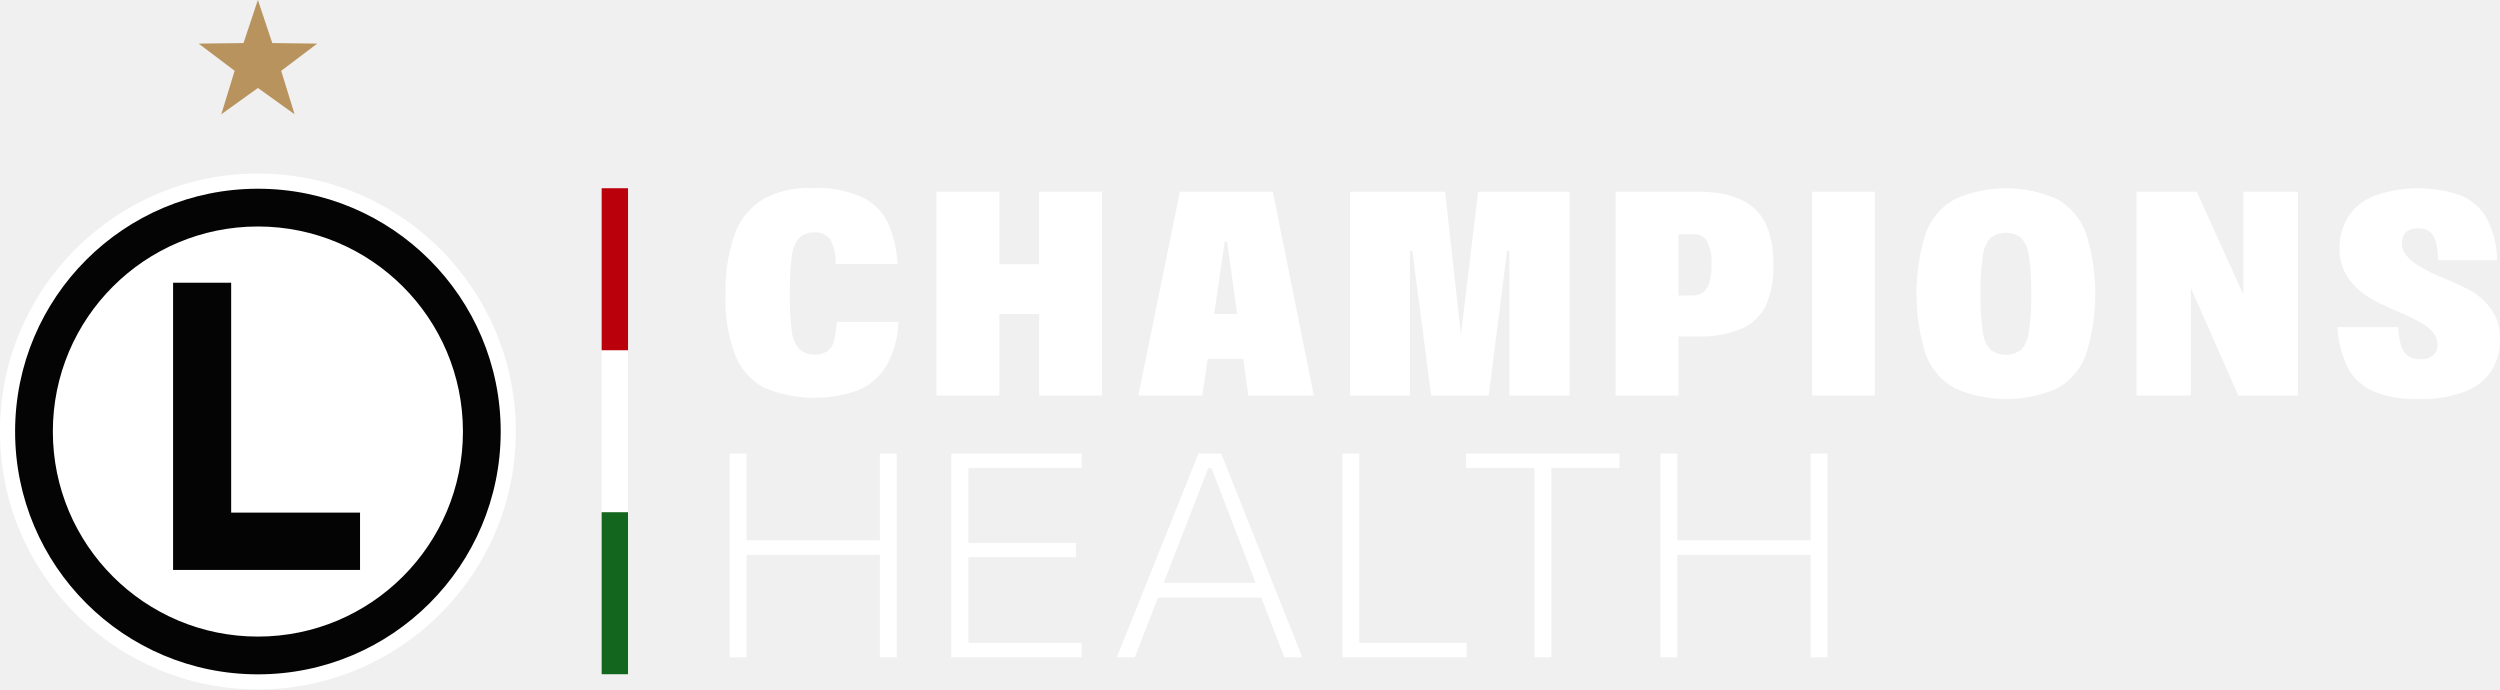
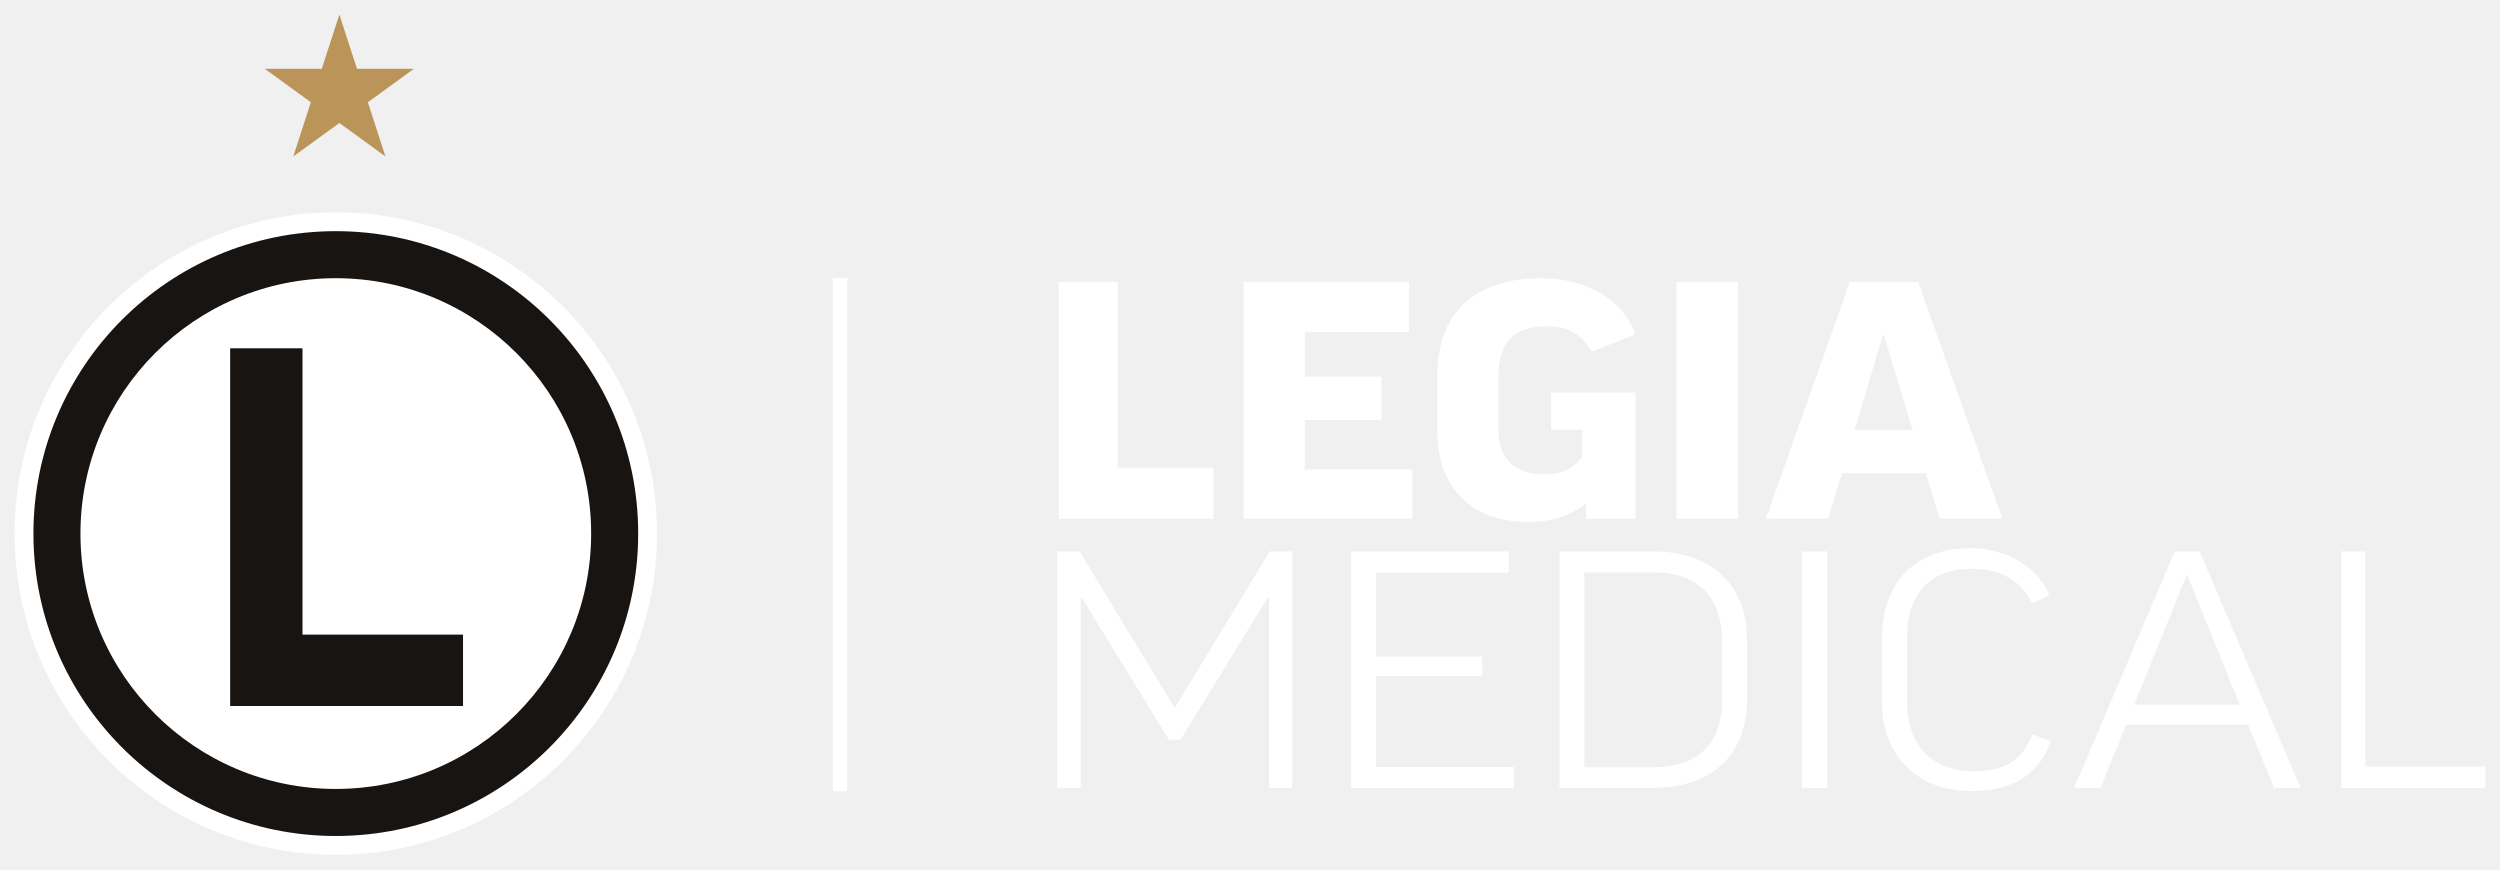
- <svg xmlns="http://www.w3.org/2000/svg" width="240.543" height="66.334" viewBox="0 0 240.543 66.334">
-   <defs>
-     <clipPath id="clip-path">
-       <rect id="Rectangle_14" data-name="Rectangle 14" width="240.543" height="66.334" fill="none" />
-     </clipPath>
-   </defs>
-   <g id="Group_6" data-name="Group 6" transform="translate(0 -0.004)">
-     <g id="Group_5" data-name="Group 5" transform="translate(0 0.004)" clip-path="url(#clip-path)">
-       <path id="Path_1" data-name="Path 1" d="M24.814,252.131a24.817,24.817,0,1,0,24.816,24.818,24.817,24.817,0,0,0-24.816-24.818" transform="translate(0 -235.431)" fill="#fff" />
-       <path id="Path_2" data-name="Path 2" d="M45.322,274.1a23.362,23.362,0,1,0,23.362,23.363A23.362,23.362,0,0,0,45.322,274.1m0,43.091a19.729,19.729,0,1,1,19.728-19.729,19.728,19.728,0,0,1-19.728,19.729" transform="translate(-20.507 -255.941)" fill="#040405" />
-       <path id="Path_3" data-name="Path 3" d="M257.021,410.706h-5.588V438.34h17.988v-5.515h-12.4Z" transform="translate(-234.779 -383.503)" fill="#040405" />
-       <path id="Path_4" data-name="Path 4" d="M294.228,0l-1.382,4.147-4.32.053,3.466,2.614L290.708,11l3.524-2.531L297.76,11l-1.289-4.18L299.935,4.2l-4.321-.053Z" transform="translate(-269.415 -0.004)" fill="#b9935d" />
-       <rect id="Rectangle_12" data-name="Rectangle 12" width="2.536" height="15.587" transform="translate(57.89 33.699)" fill="#fff" />
-       <path id="Path_5" data-name="Path 5" d="M876.527,273.444v15.587H873.99V273.444" transform="translate(-816.1 -255.333)" fill="#ba000a" />
-       <path id="Path_6" data-name="Path 6" d="M873.99,759.674V744.087h2.536v15.587" transform="translate(-816.1 -694.802)" fill="#13661e" />
-       <path id="Path_7" data-name="Path 7" d="M1057.654,292.214a6.109,6.109,0,0,1-2.768-3.166,15.069,15.069,0,0,1-.908-5.73,16.423,16.423,0,0,1,.88-5.855,6.482,6.482,0,0,1,2.711-3.362,9.124,9.124,0,0,1,4.726-1.093,10.884,10.884,0,0,1,4.783.868,5.272,5.272,0,0,1,2.512,2.479,11.091,11.091,0,0,1,.937,3.964h-5.961a4.586,4.586,0,0,0-.525-2.367,1.735,1.735,0,0,0-1.519-.658,1.952,1.952,0,0,0-1.476.532,3.241,3.241,0,0,0-.7,1.779,26.336,26.336,0,0,0-.185,3.6,25.4,25.4,0,0,0,.185,3.544,3.128,3.128,0,0,0,.71,1.751,2.038,2.038,0,0,0,1.519.532,1.932,1.932,0,0,0,1.263-.364,1.826,1.826,0,0,0,.6-1.023,11.916,11.916,0,0,0,.241-1.751h5.932a9.294,9.294,0,0,1-1.135,4.188,5.762,5.762,0,0,1-2.682,2.367,12.421,12.421,0,0,1-9.14-.238" transform="translate(-984.166 -254.926)" fill="#ffffff" />
-       <path id="Path_8" data-name="Path 8" d="M1360.38,278.505h6.046v19.611h-6.046Zm5.535,6.976h4.8v4.791h-4.8Zm4.343-6.976h6.046v19.611h-6.046Z" transform="translate(-1270.273 -260.058)" fill="#ffffff" />
-       <path id="Path_9" data-name="Path 9" d="M1657.5,278.505h8.941l3.946,19.611h-6.3l-2.044-14.821h-.227l-2.157,14.821H1653.5Zm2.555,11.767h3.747l.312,4.315h-4.371Z" transform="translate(-1543.974 -260.058)" fill="#ffffff" />
-       <path id="Path_10" data-name="Path 10" d="M1961.18,278.505h9.14l1.76,15.857h-.483l1.9-15.857h8.8v19.611h-5.791V284.192h-.227l-1.76,13.924h-5.535l-1.816-13.924h-.227v13.924h-5.762Z" transform="translate(-1831.278 -260.058)" fill="#ffffff" />
-       <path id="Path_11" data-name="Path 11" d="M2346.852,278.505h7.948q3.661,0,5.45,1.653t1.788,5.379a9.281,9.281,0,0,1-.681,3.825,4.642,4.642,0,0,1-2.3,2.283,9.894,9.894,0,0,1-4.285.784h-2.214v-3.922l1.788-.028a1.7,1.7,0,0,0,.937-.294,1.761,1.761,0,0,0,.582-.91,5.715,5.715,0,0,0,.213-1.737,4.6,4.6,0,0,0-.411-2.255,1.4,1.4,0,0,0-1.292-.687H2352.9v15.521h-6.046Z" transform="translate(-2191.405 -260.058)" fill="#ffffff" />
-       <rect id="Rectangle_13" data-name="Rectangle 13" width="6.046" height="19.611" transform="translate(174.351 18.447)" fill="#ffffff" />
-       <path id="Path_12" data-name="Path 12" d="M2787.641,292.678a6.187,6.187,0,0,1-2.8-3.25,19.53,19.53,0,0,1,0-11.683,6.254,6.254,0,0,1,2.8-3.264,12.033,12.033,0,0,1,9.835,0,6.273,6.273,0,0,1,2.782,3.264,19.571,19.571,0,0,1,0,11.7,6.136,6.136,0,0,1-2.782,3.25,12.257,12.257,0,0,1-9.835-.014m6.372-3.7a3.047,3.047,0,0,0,.752-1.723,21.939,21.939,0,0,0,.227-3.656,22.181,22.181,0,0,0-.227-3.684,3.046,3.046,0,0,0-.752-1.723,2.5,2.5,0,0,0-2.938,0,3.107,3.107,0,0,0-.738,1.723,22.165,22.165,0,0,0-.227,3.684,21.923,21.923,0,0,0,.227,3.656,3.107,3.107,0,0,0,.738,1.723,2.5,2.5,0,0,0,2.938,0" transform="translate(-2599.552 -255.32)" fill="#ffffff" />
-       <path id="Path_13" data-name="Path 13" d="M3103.63,278.505h5.79l6.529,14.4-2.044.028V278.505h5.251v19.611h-5.733l-6.557-14.849,1.986.028v14.821h-5.222Z" transform="translate(-2898.056 -260.058)" fill="#ffffff" />
-       <path id="Path_14" data-name="Path 14" d="M3398.988,293a5.038,5.038,0,0,1-2.5-2.227,9.868,9.868,0,0,1-1.036-3.978h5.847a7.478,7.478,0,0,0,.256,1.723,1.969,1.969,0,0,0,.638,1.009,1.886,1.886,0,0,0,1.207.35,1.808,1.808,0,0,0,1.277-.378,1.381,1.381,0,0,0,.4-1.051,1.732,1.732,0,0,0-.412-1.121,3.9,3.9,0,0,0-1.05-.883q-.639-.378-1.774-.91a27.663,27.663,0,0,1-3.122-1.457,6.935,6.935,0,0,1-2.157-1.906,4.79,4.79,0,0,1-.908-2.97,5.722,5.722,0,0,1,.738-2.871,5.236,5.236,0,0,1,2.427-2.1,12.554,12.554,0,0,1,8.458-.126,5.112,5.112,0,0,1,2.526,2.2,8.769,8.769,0,0,1,1.007,4.048h-5.677a6.89,6.89,0,0,0-.241-1.863,1.733,1.733,0,0,0-.6-.925,1.905,1.905,0,0,0-1.093-.266,1.884,1.884,0,0,0-.936.2,1.037,1.037,0,0,0-.469.518,1.85,1.85,0,0,0-.128.686,1.821,1.821,0,0,0,.44,1.219,4.7,4.7,0,0,0,1.078.924,17.209,17.209,0,0,0,1.831.967,31.5,31.5,0,0,1,3.066,1.373,6.471,6.471,0,0,1,2.114,1.807,4.754,4.754,0,0,1,.894,2.984,5.682,5.682,0,0,1-.738,2.9,5.2,5.2,0,0,1-2.483,2.059,11.478,11.478,0,0,1-4.641.784,10.811,10.811,0,0,1-4.244-.715" transform="translate(-3170.551 -255.32)" fill="#ffffff" />
-       <path id="Path_15" data-name="Path 15" d="M1060.037,658.806h1.618v19.611h-1.618Zm1.221,8.349h13.6v1.4h-13.6Zm13.227-8.349h1.618v19.611h-1.618Z" transform="translate(-989.824 -615.169)" fill="#ffffff" />
-       <path id="Path_16" data-name="Path 16" d="M1381.861,658.806h12.546v1.4h-10.9v7.2h10.36v1.373h-10.36v8.237h10.9v1.4h-12.546Z" transform="translate(-1290.331 -615.169)" fill="#ffffff" />
-       <path id="Path_17" data-name="Path 17" d="M1630.128,658.806h2.186l7.806,19.611h-1.732l-7.011-18.211h-.312L1624,678.417h-1.731Zm-4.371,12.439h10.871l.2,1.429h-11.3Z" transform="translate(-1514.813 -615.169)" fill="#ffffff" />
-       <path id="Path_18" data-name="Path 18" d="M1950.095,658.806h1.618v18.211h10.332v1.4h-11.95Z" transform="translate(-1820.927 -615.169)" fill="#ffffff" />
-       <path id="Path_19" data-name="Path 19" d="M2136.237,660.206h-6.585v-1.4h14.76v1.4h-6.557v18.211h-1.618Z" transform="translate(-1988.591 -615.169)" fill="#ffffff" />
-       <path id="Path_20" data-name="Path 20" d="M2412.052,658.806h1.618v19.611h-1.618Zm1.22,8.349h13.6v1.4h-13.6Zm13.227-8.349h1.618v19.611H2426.5Z" transform="translate(-2252.286 -615.169)" fill="#ffffff" />
-     </g>
-   </g>
+ <svg xmlns="http://www.w3.org/2000/svg" viewBox="199.87 133.07 1027.72 357.40">
+   <path fill-rule="nonzero" fill="#FFFFFF" d="M 659.367 248.953 L 659.367 325.359 L 698.762 325.359 L 698.762 346.32 L 635.137 346.32 L 635.137 248.953 Z M 659.367 248.953 " />
+   <path fill-rule="nonzero" fill="#FFFFFF" d="M 779.094 248.953 L 779.094 269.613 L 736.281 269.613 L 736.281 287.898 L 767.797 287.898 L 767.797 305.738 L 736.281 305.738 L 736.281 326.102 L 780.434 326.102 L 780.434 346.32 L 711.012 346.32 L 711.012 248.953 Z M 779.094 248.953 " />
+   <path fill-rule="nonzero" fill="#FFFFFF" d="M 872.152 270.508 L 854.312 277.645 C 850.004 270.211 844.059 267.238 835.883 267.238 C 822.055 267.238 815.812 273.926 815.812 287.898 L 815.812 309.305 C 815.812 322.09 822.801 328.035 834.84 328.035 C 841.828 328.035 846.438 325.953 850.301 320.902 L 850.301 309.75 L 837.516 309.75 L 837.516 294.441 L 872.152 294.441 L 872.152 346.32 L 851.938 346.32 L 851.938 340.078 C 845.246 345.133 837.367 347.66 828.301 347.66 C 805.852 347.66 790.691 334.875 790.691 309.75 L 790.691 287.75 C 790.691 263.223 804.367 247.465 833.5 247.465 C 852.828 247.465 867.543 256.98 872.152 270.508 " />
+   <path fill-rule="nonzero" fill="#FFFFFF" d="M 914.34 346.32 L 889.07 346.32 L 889.07 248.953 L 914.34 248.953 Z M 914.34 346.32 " />
+   <path fill-rule="nonzero" fill="#FFFFFF" d="M 962.238 309.898 L 986.168 309.898 L 974.277 270.656 L 973.98 270.656 Z M 951.387 346.32 L 925.816 346.32 L 960.305 248.953 L 988.398 248.953 L 1023.035 346.32 L 997.32 346.32 L 991.523 327.59 L 957.035 327.59 Z M 951.387 346.32 " />
+   <path fill-rule="nonzero" fill="#FFFFFF" d="M 542.203 247.434 L 542.203 458.301 L 548.184 458.301 L 548.184 247.434 Z M 542.203 247.434 " />
+   <path fill-rule="nonzero" fill="#FFFFFF" d="M 731.086 359.742 L 731.086 456.965 L 721.57 456.965 L 721.57 378.324 L 721.273 378.324 L 685.152 437.191 L 680.395 437.191 L 644.418 378.477 L 644.121 378.477 L 644.121 456.965 L 634.461 456.965 L 634.461 359.742 L 643.676 359.742 L 682.773 424.109 L 721.867 359.742 Z M 731.086 359.742 " />
+   <path fill-rule="nonzero" fill="#FFFFFF" d="M 820.102 359.742 L 820.102 368.516 L 765.547 368.516 L 765.547 403.004 L 809.25 403.004 L 809.25 411.031 L 765.547 411.031 L 765.547 448.34 L 822.184 448.34 L 822.184 456.965 L 755.289 456.965 L 755.289 359.742 Z M 820.102 359.742 " />
+   <path fill-rule="nonzero" fill="#FFFFFF" d="M 879.266 368.367 L 851.172 368.367 L 851.172 448.488 L 879.266 448.488 C 897.848 448.488 907.809 438.828 907.809 420.543 L 907.809 396.906 C 907.809 378.473 897.996 368.367 879.266 368.367 M 879.266 359.742 C 903.941 359.742 918.062 373.867 918.062 396.461 L 918.062 420.691 C 918.062 442.988 903.941 456.965 879.266 456.965 L 840.914 456.965 L 840.914 359.742 Z M 879.266 359.742 " />
+   <path fill-rule="nonzero" fill="#FFFFFF" d="M 951.051 456.965 L 940.645 456.965 L 940.645 359.742 L 951.051 359.742 Z M 951.051 456.965 " />
+   <path fill-rule="nonzero" fill="#FFFFFF" d="M 1042.383 377.879 L 1035.098 381.148 C 1031.68 372.824 1023.207 366.879 1010.57 366.879 C 993.18 366.879 983.812 377.285 983.812 395.273 L 983.812 422.031 C 983.812 438.383 993.625 450.125 1010.871 450.125 C 1023.949 450.125 1031.086 445.812 1035.398 434.961 L 1042.828 437.789 C 1038.223 451.762 1026.625 458.301 1010.273 458.301 C 988.125 458.301 973.559 443.586 973.559 422.18 L 973.559 395.273 C 973.559 372.527 987.234 358.406 1009.977 358.406 C 1025.438 358.406 1038.223 367.027 1042.383 377.879 " />
+   <path fill-rule="nonzero" fill="#FFFFFF" d="M 1077.215 422.773 L 1120.621 422.773 L 1099.066 369.555 L 1098.77 369.555 Z M 1063.391 456.965 L 1052.539 456.965 L 1093.863 359.742 L 1104.121 359.742 L 1145.594 456.965 L 1134.742 456.965 L 1124.039 430.949 L 1073.945 430.949 Z M 1063.391 456.965 " />
+   <path fill-rule="nonzero" fill="#FFFFFF" d="M 1172.234 359.742 L 1172.234 448.195 L 1221.586 448.195 L 1221.586 456.965 L 1162.273 456.965 L 1162.273 359.742 Z M 1172.234 359.742 " />
+   <path fill-rule="nonzero" fill="#FFFFFF" d="M 337.91 220.359 C 264.992 220.359 205.867 279.488 205.867 352.418 C 205.867 425.344 264.992 484.473 337.91 484.473 C 410.852 484.473 469.965 425.344 469.965 352.418 C 469.965 279.488 410.852 220.359 337.91 220.359 " />
+   <path fill-rule="nonzero" fill="#171412" d="M 337.91 457.395 C 279.934 457.395 232.941 410.398 232.941 352.414 C 232.941 294.438 279.934 247.434 337.91 247.434 C 395.895 247.434 442.887 294.438 442.887 352.414 C 442.887 410.398 395.895 457.395 337.91 457.395 M 337.91 228.102 C 269.27 228.102 213.613 283.77 213.613 352.418 C 213.613 421.074 269.27 476.734 337.91 476.734 C 406.574 476.734 462.223 421.074 462.223 352.418 C 462.223 283.77 406.574 228.102 337.91 228.102 " />
+   <path fill-rule="nonzero" fill="#171412" d="M 324.227 276.25 L 294.488 276.25 L 294.488 423.297 L 390.211 423.297 L 390.211 393.949 L 324.227 393.949 Z M 324.227 276.25 " />
+   <path fill-rule="nonzero" fill="#BA9458" d="M 339.379 139.074 L 332.137 161.348 L 308.715 161.348 L 327.668 175.113 L 320.426 197.395 L 339.379 183.625 L 358.328 197.395 L 351.086 175.113 L 370.035 161.348 L 346.617 161.348 Z M 339.379 139.074 " />
</svg>
